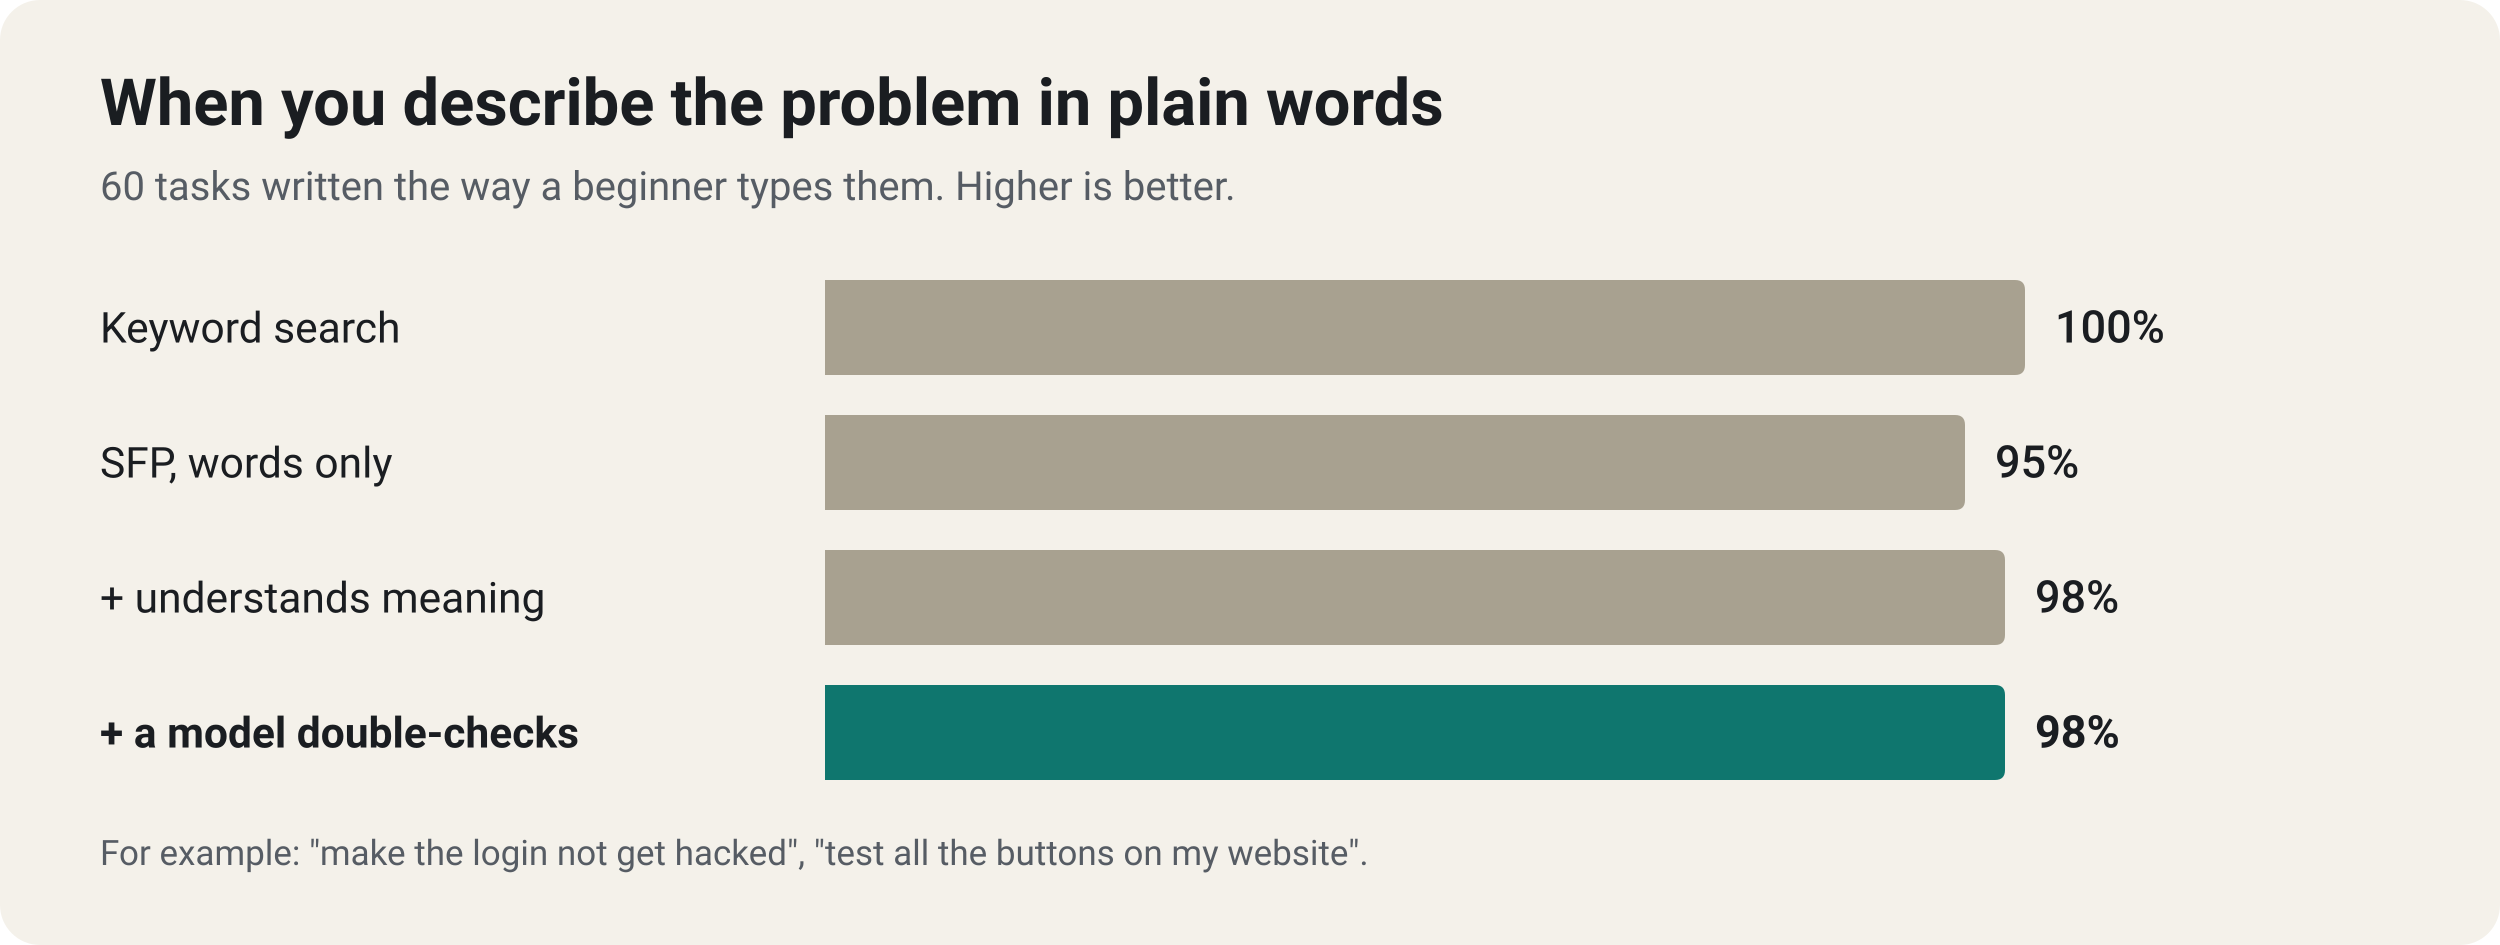
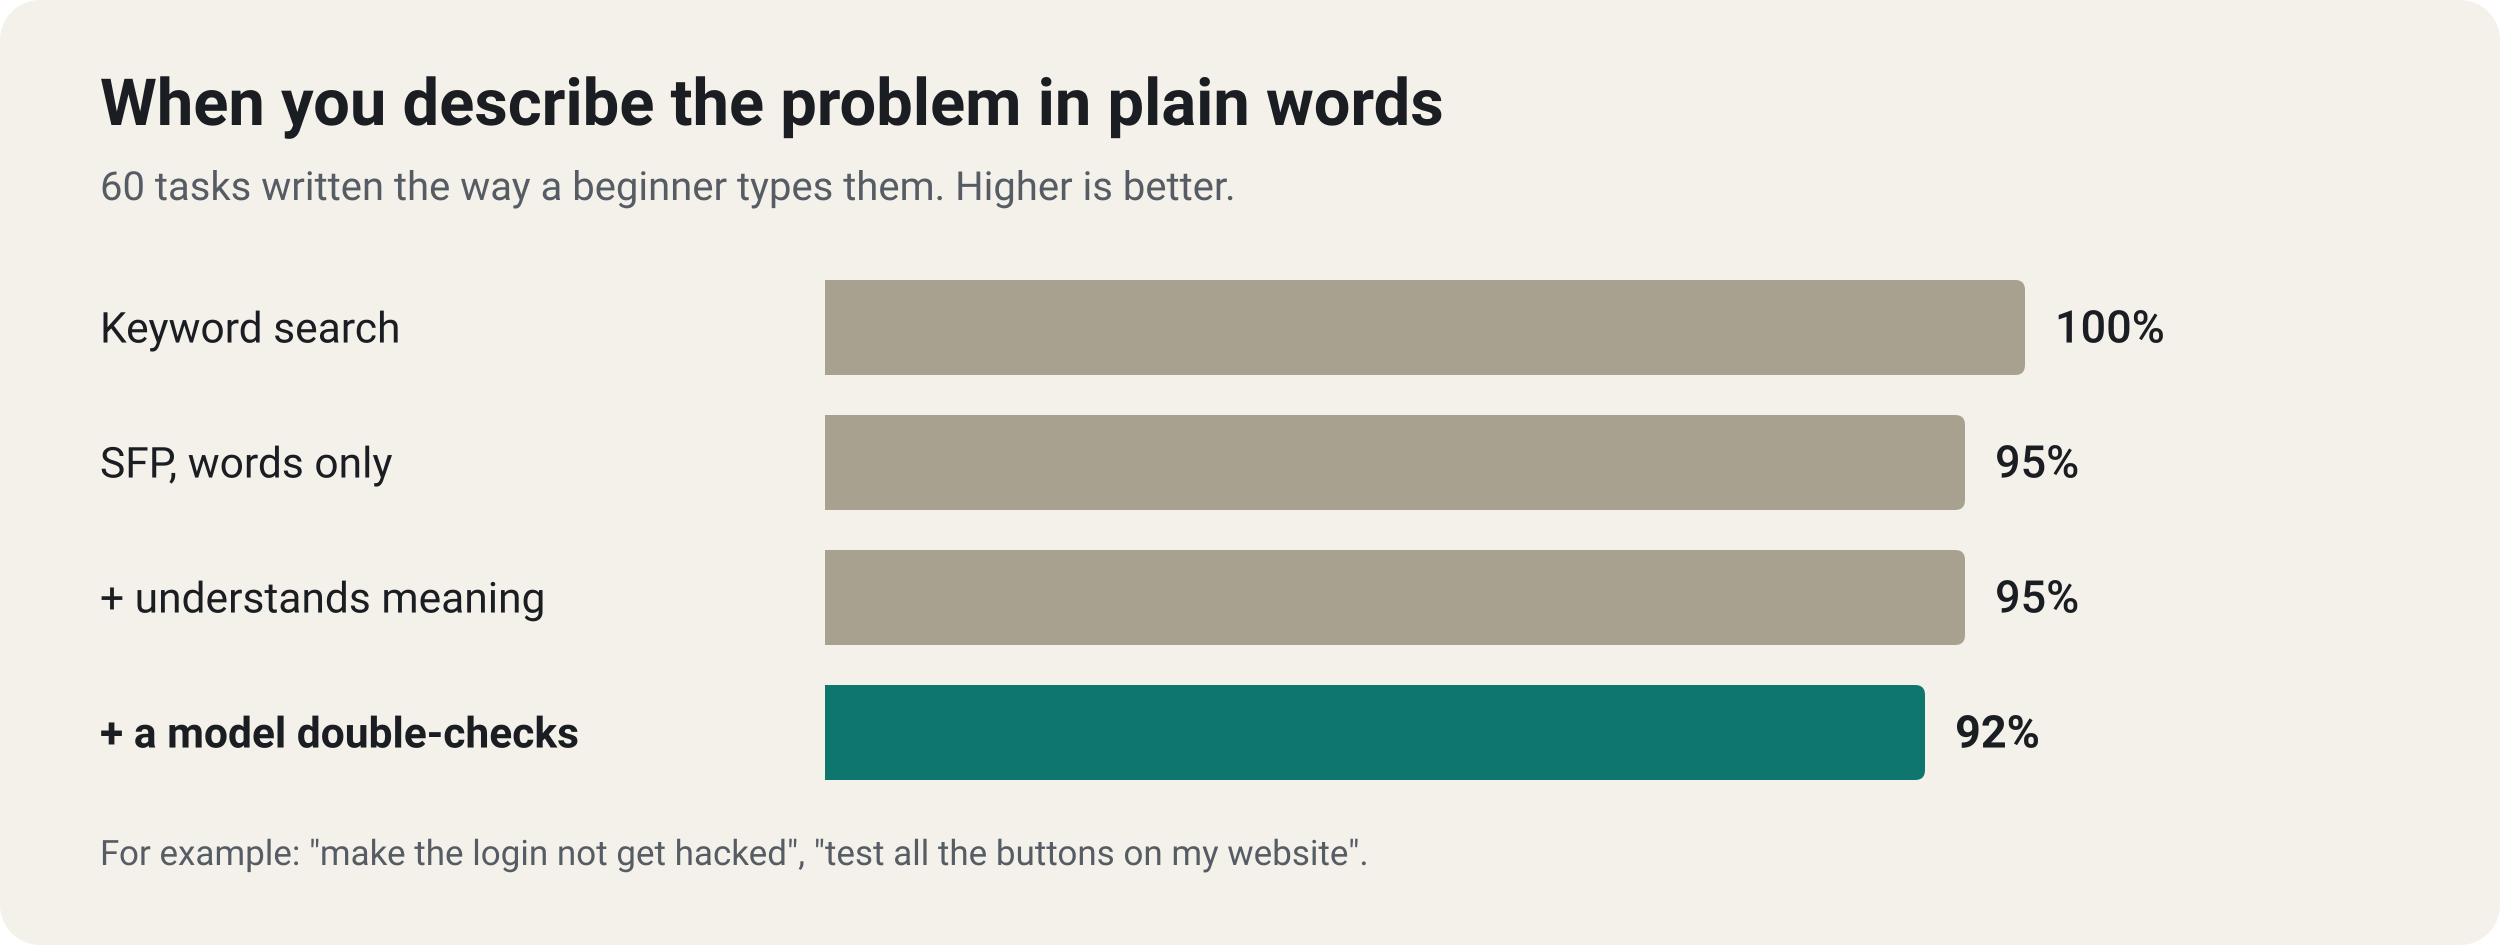
<svg xmlns="http://www.w3.org/2000/svg" width="1000" height="378" viewBox="0 0 1000 378" role="img" aria-labelledby="t d">
  <rect width="1000" height="378" rx="16" fill="#f4f1ea" />
  <text x="40" y="50" font-family="ui-sans-serif, system-ui, -apple-system, 'Segoe UI', Roboto, 'Helvetica Neue', Arial, sans-serif" font-size="26" font-weight="700" fill="#1a1d21" text-anchor="start">When you describe the problem in plain words</text>
  <text x="40" y="80" font-family="ui-sans-serif, system-ui, -apple-system, 'Segoe UI', Roboto, 'Helvetica Neue', Arial, sans-serif" font-size="16" font-weight="400" fill="#565c64" text-anchor="start">60 tasks written the way a beginner types them. Higher is better.</text>
  <text x="40" y="137.0" font-family="ui-sans-serif, system-ui, -apple-system, 'Segoe UI', Roboto, 'Helvetica Neue', Arial, sans-serif" font-size="17" font-weight="400" fill="#1a1d21" text-anchor="start">Keyword search</text>
  <path d="M330.0 112.0 H806.0 Q810.0 112.0 810.0 116.0 V146.0 Q810.0 150.0 806.0 150.0 H330.0 Z" fill="#a8a190" />
  <text x="822.0" y="137.0" font-family="ui-sans-serif, system-ui, -apple-system, 'Segoe UI', Roboto, 'Helvetica Neue', Arial, sans-serif" font-size="18" font-weight="500" fill="#1a1d21" text-anchor="start">100%</text>
  <text x="40" y="191.0" font-family="ui-sans-serif, system-ui, -apple-system, 'Segoe UI', Roboto, 'Helvetica Neue', Arial, sans-serif" font-size="17" font-weight="400" fill="#1a1d21" text-anchor="start">SFP, words only</text>
  <path d="M330.0 166.0 H782.0 Q786.0 166.0 786.0 170.0 V200.0 Q786.0 204.0 782.0 204.0 H330.0 Z" fill="#a8a190" />
  <text x="798.0" y="191.0" font-family="ui-sans-serif, system-ui, -apple-system, 'Segoe UI', Roboto, 'Helvetica Neue', Arial, sans-serif" font-size="18" font-weight="500" fill="#1a1d21" text-anchor="start">95%</text>
  <text x="40" y="245.0" font-family="ui-sans-serif, system-ui, -apple-system, 'Segoe UI', Roboto, 'Helvetica Neue', Arial, sans-serif" font-size="17" font-weight="400" fill="#1a1d21" text-anchor="start">+ understands meaning</text>
-   <path d="M330.0 220.0 H798.0 Q802.0 220.0 802.0 224.0 V254.0 Q802.0 258.0 798.0 258.0 H330.0 Z" fill="#a8a190" />
-   <text x="813.984" y="245.0" font-family="ui-sans-serif, system-ui, -apple-system, 'Segoe UI', Roboto, 'Helvetica Neue', Arial, sans-serif" font-size="18" font-weight="500" fill="#1a1d21" text-anchor="start">98%</text>
+   <path d="M330.0 220.0 H782.0 Q786.0 220.0 786.0 224.0 V254.0 Q786.0 258.0 782.0 258.0 H330.0 Z" fill="#a8a190" />
+   <text x="798.0" y="245.0" font-family="ui-sans-serif, system-ui, -apple-system, 'Segoe UI', Roboto, 'Helvetica Neue', Arial, sans-serif" font-size="18" font-weight="500" fill="#1a1d21" text-anchor="start">95%</text>
  <text x="40" y="299.0" font-family="ui-sans-serif, system-ui, -apple-system, 'Segoe UI', Roboto, 'Helvetica Neue', Arial, sans-serif" font-size="17" font-weight="700" fill="#1a1d21" text-anchor="start">+ a model double-checks</text>
-   <path d="M330.0 274.0 H798.0 Q802.0 274.0 802.0 278.0 V308.0 Q802.0 312.0 798.0 312.0 H330.0 Z" fill="#0f766e" />
-   <text x="813.984" y="299.0" font-family="ui-sans-serif, system-ui, -apple-system, 'Segoe UI', Roboto, 'Helvetica Neue', Arial, sans-serif" font-size="18" font-weight="700" fill="#1a1d21" text-anchor="start">98%</text>
+   <path d="M330.0 274.0 H766.0 Q770.0 274.0 770.0 278.0 V308.0 Q770.0 312.0 766.0 312.0 H330.0 Z" fill="#0f766e" />
+   <text x="782.016" y="299.0" font-family="ui-sans-serif, system-ui, -apple-system, 'Segoe UI', Roboto, 'Helvetica Neue', Arial, sans-serif" font-size="18" font-weight="700" fill="#1a1d21" text-anchor="start">92%</text>
  <text x="40" y="346" font-family="ui-sans-serif, system-ui, -apple-system, 'Segoe UI', Roboto, 'Helvetica Neue', Arial, sans-serif" font-size="14" font-weight="400" fill="#565c64" text-anchor="start">For example: "make the login not get hacked", "test all the buttons on my website".</text>
</svg>
